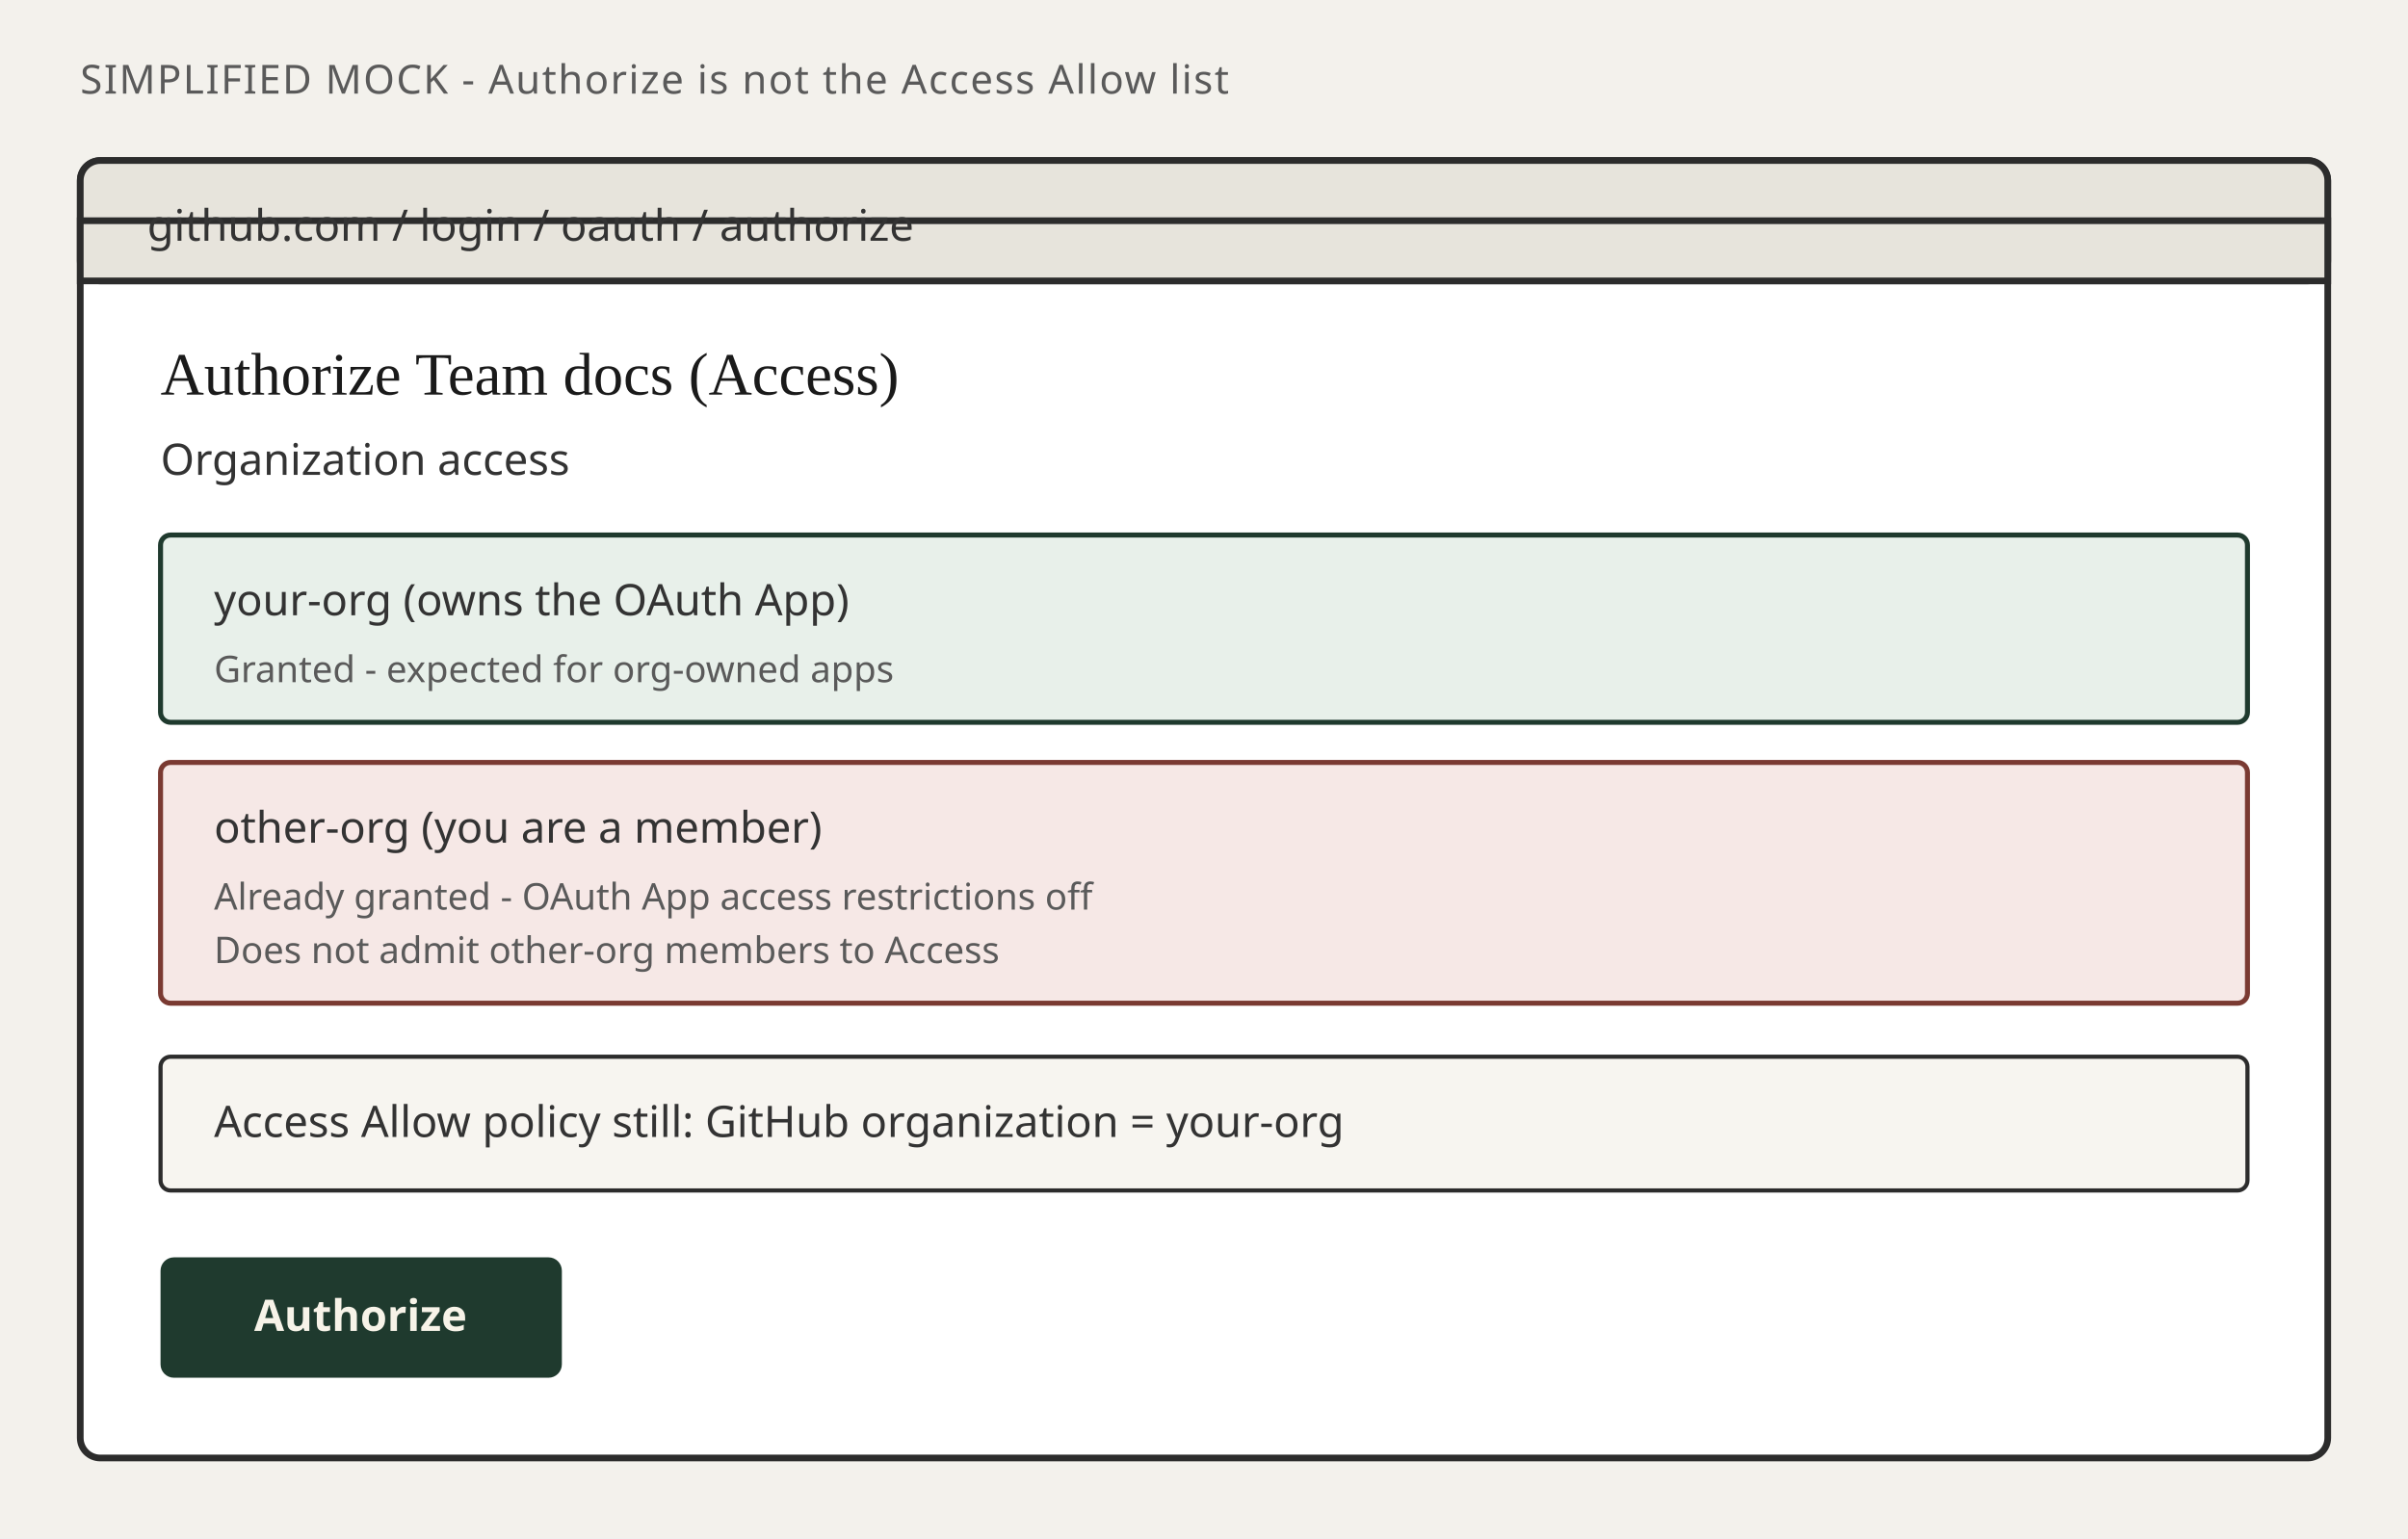
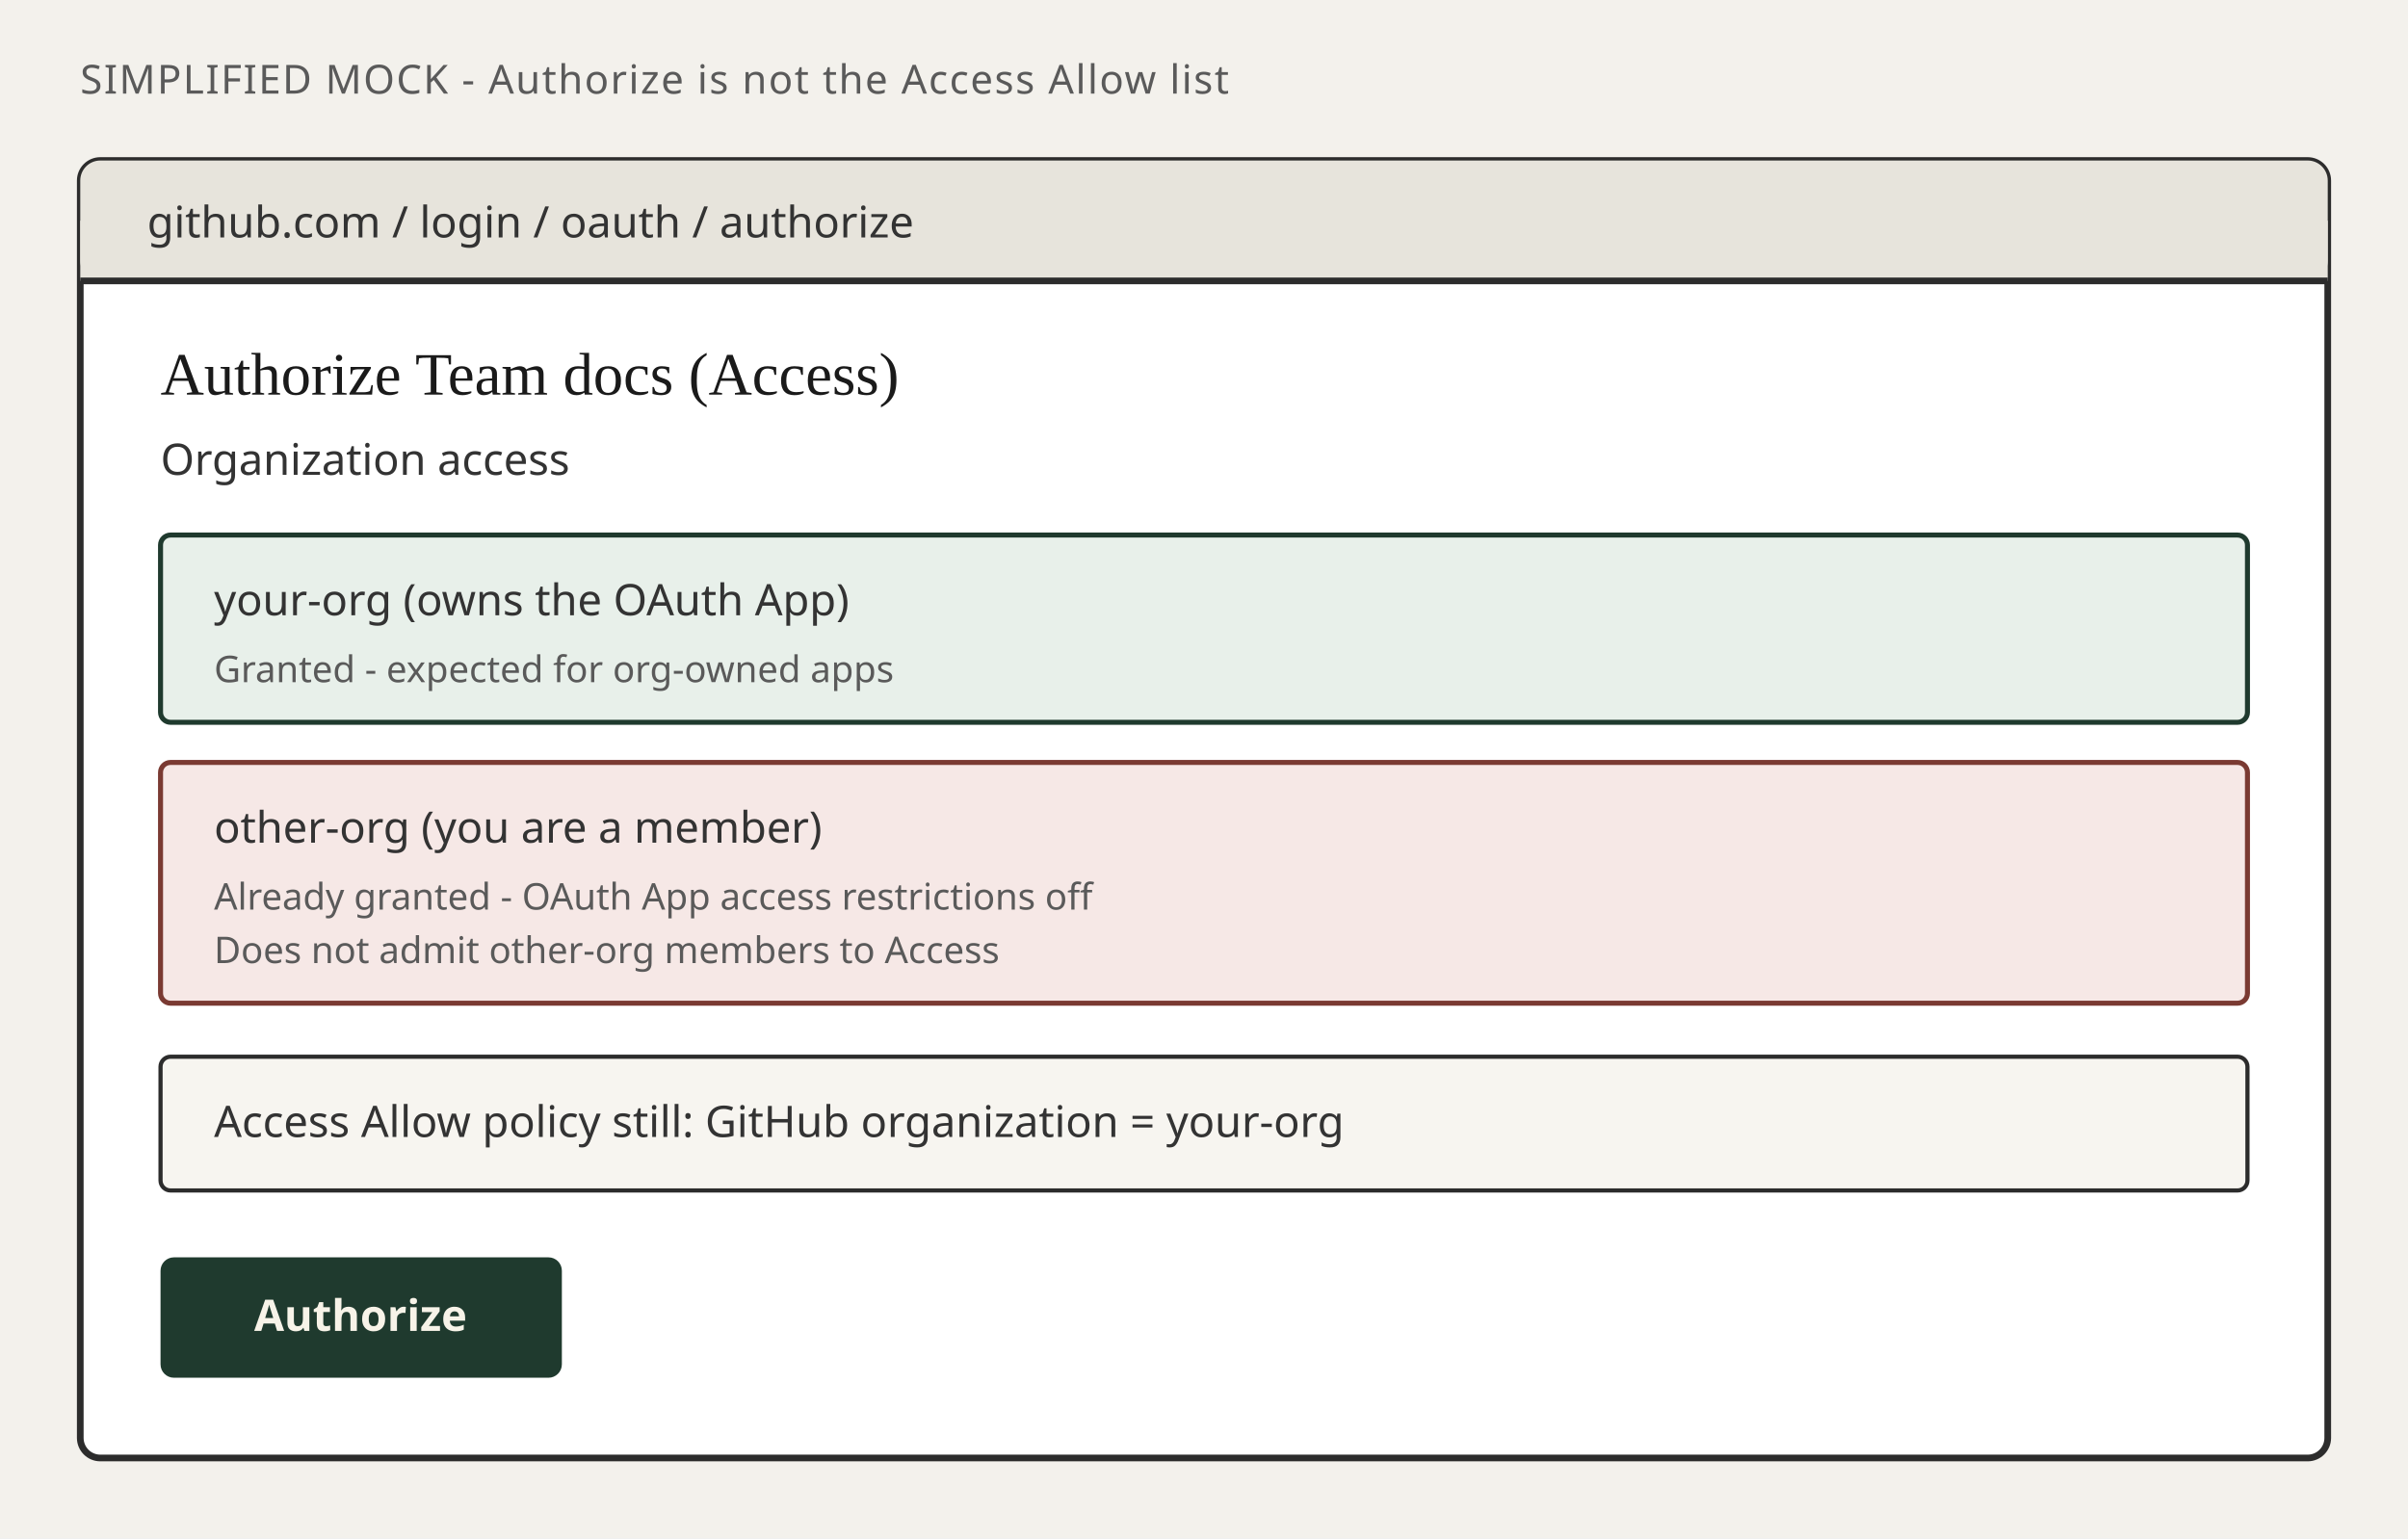
<svg xmlns="http://www.w3.org/2000/svg" width="720" height="460" viewBox="0 0 720 460" role="img" aria-labelledby="title desc">
  <defs>
    <style>
      .bg { fill: #f3f1ec; }
      .win { fill: #fff; stroke: #2c2c2c; stroke-width: 2; }
-       .chrome { fill: #e7e4dc; stroke: #2c2c2c; stroke-width: 2; }
+       .chrome { fill: #e7e4dc; }
+       .chrome-rule { stroke: #2c2c2c; stroke-width: 2; }
      .t { font-family: Georgia, "Times New Roman", serif; fill: #1a1a1a; }
      .s { font-family: "Segoe UI", system-ui, sans-serif; fill: #333; font-size: 13px; }
      .label { font-family: "Segoe UI", system-ui, sans-serif; fill: #5a5a5a; font-size: 12px; letter-spacing: 0.04em; }
      .row { fill: #f7f5f0; stroke: #2c2c2c; stroke-width: 1.25; }
      .ok { fill: #e8f0ea; stroke: #1f3a2e; stroke-width: 1.5; }
      .warn { fill: #f6e8e6; stroke: #7a3a32; stroke-width: 1.5; }
      .btn { fill: #1f3a2e; }
      .t-inv { font-family: "Segoe UI", system-ui, sans-serif; fill: #f7f3e8; font-size: 13px; font-weight: 600; }
      .hint { font-family: "Segoe UI", system-ui, sans-serif; fill: #5a5a5a; font-size: 11px; }
    </style>
  </defs>
  <rect class="bg" width="720" height="460" />
  <text class="label" x="24" y="28">SIMPLIFIED MOCK - Authorize is not the Access Allow list</text>
  <rect class="win" x="24" y="48" width="672" height="388" rx="6" />
  <rect class="chrome" x="24" y="48" width="672" height="36" rx="6" />
  <rect class="chrome" x="24" y="66" width="672" height="18" />
-   <text class="s" x="44" y="72">github.com / login / oauth / authorize</text>
+   <line class="chrome-rule" x1="24" y1="84" x2="696" y2="84" />
+   <text class="s" x="44" y="71">github.com / login / oauth / authorize</text>
  <text class="t" x="48" y="118" font-size="18">Authorize Team docs (Access)</text>
  <text class="s" x="48" y="142">Organization access</text>
  <rect class="ok" x="48" y="160" width="624" height="56" rx="3" />
  <text class="s" x="64" y="184">your-org  (owns the OAuth App)</text>
  <text class="hint" x="64" y="204">Granted - expected for org-owned apps</text>
  <rect class="warn" x="48" y="228" width="624" height="72" rx="3" />
  <text class="s" x="64" y="252">other-org  (you are a member)</text>
  <text class="hint" x="64" y="272">Already granted - OAuth App access restrictions off</text>
  <text class="hint" x="64" y="288">Does not admit other-org members to Access</text>
  <rect class="row" x="48" y="316" width="624" height="40" rx="3" />
  <text class="s" x="64" y="340">Access Allow policy still: GitHub organization = your-org</text>
  <rect class="btn" x="48" y="376" width="120" height="36" rx="4" />
  <text class="t-inv" x="76" y="398">Authorize</text>
</svg>
